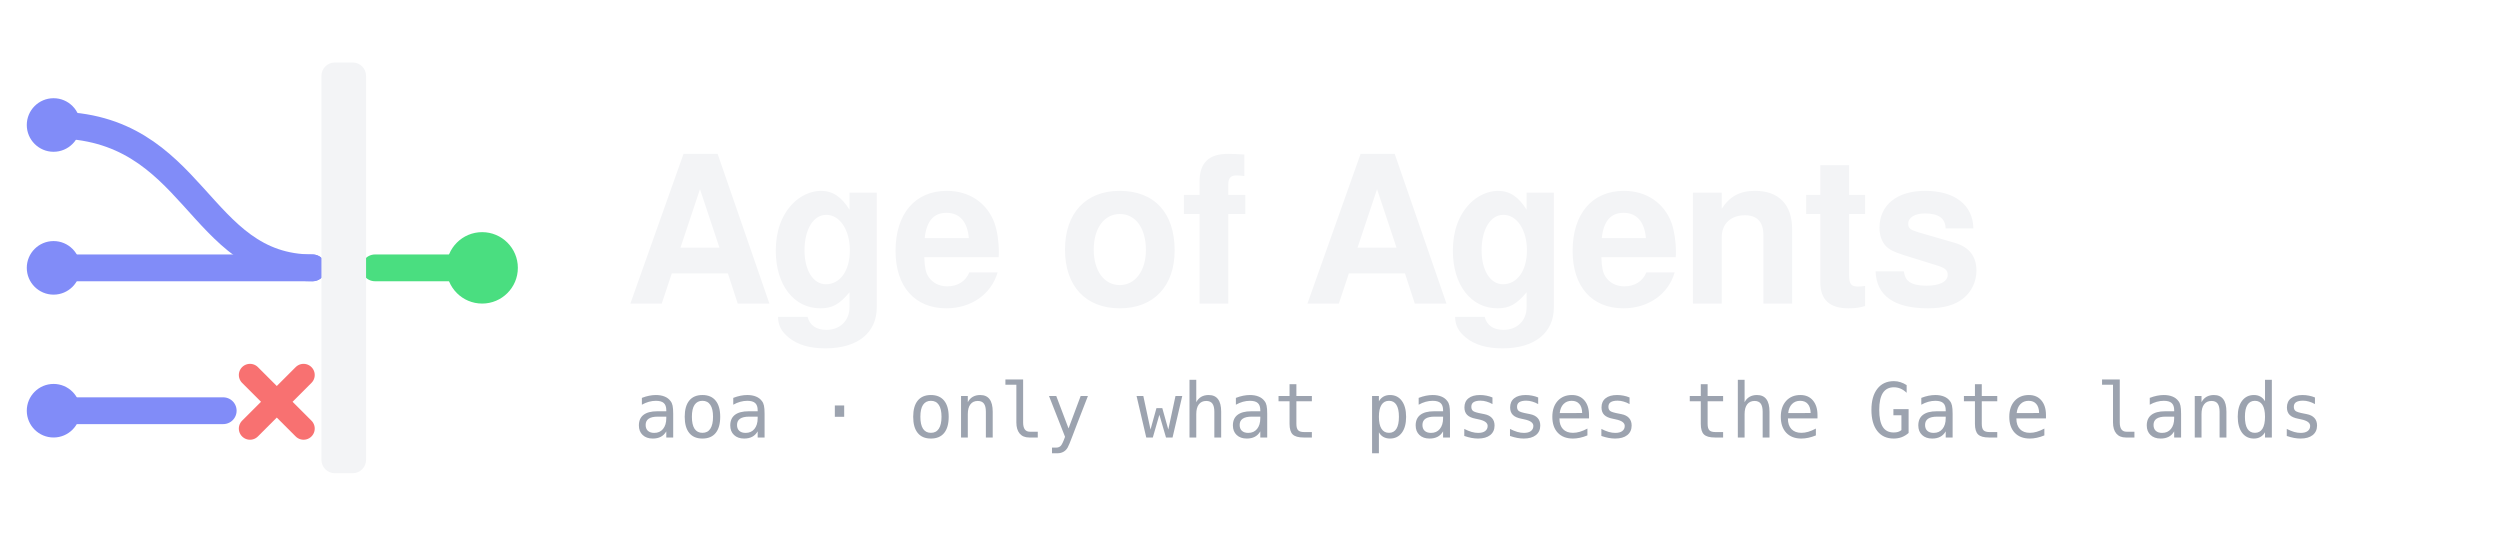
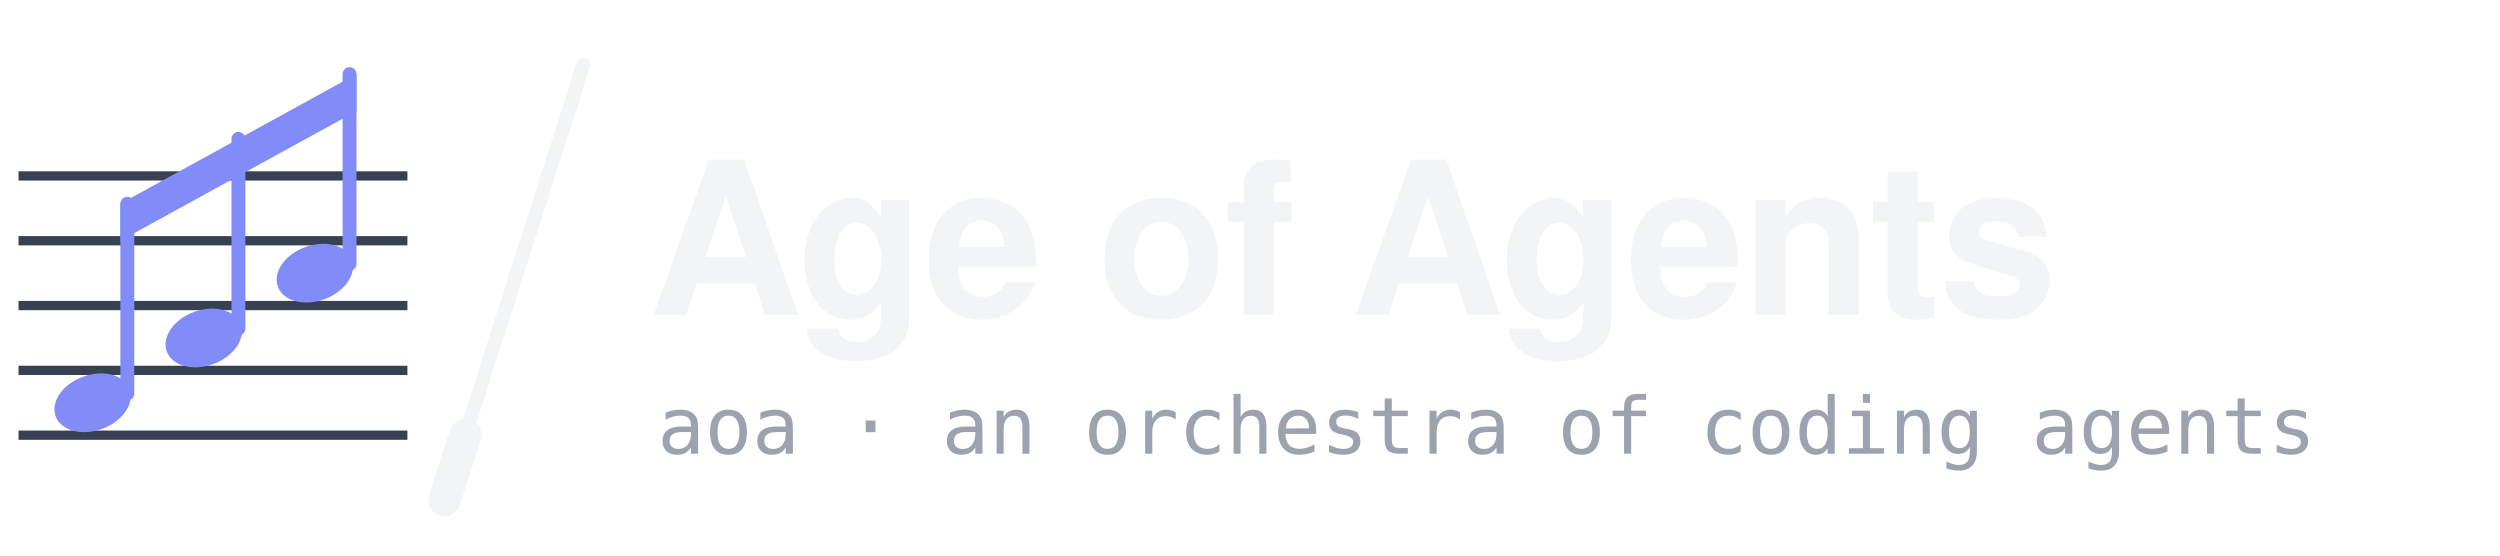
- <svg xmlns="http://www.w3.org/2000/svg" width="560" height="120" viewBox="0 0 560 120" role="img" aria-labelledby="t">
-   <g fill="none" stroke-linecap="round" stroke-width="6">
-     <path d="M12 28 C 44 28, 44 60, 70 60" stroke="#818cf8" />
-     <path d="M12 60 H70" stroke="#818cf8" />
-     <path d="M12 92 H50" stroke="#818cf8" />
-     <path d="M56 84 L68 96 M68 84 L56 96" stroke="#f87171" stroke-width="5" />
-     <path d="M84 60 H104" stroke="#4ade80" />
+ <svg xmlns="http://www.w3.org/2000/svg" width="540" height="120" viewBox="0 0 540 120" role="img" aria-labelledby="t">
+   <g stroke="#374151" stroke-width="2">
+     <path d="M4 38 H88 M4 52 H88 M4 66 H88 M4 80 H88 M4 94 H88" />
  </g>
  <g fill="#818cf8">
-     <circle cx="12" cy="28" r="6" />
-     <circle cx="12" cy="60" r="6" />
-     <circle cx="12" cy="92" r="6" />
+     <ellipse cx="20" cy="87" rx="8.5" ry="6" transform="rotate(-20 20 87)" />
+     <ellipse cx="44" cy="73" rx="8.5" ry="6" transform="rotate(-20 44 73)" />
+     <ellipse cx="68" cy="59" rx="8.5" ry="6" transform="rotate(-20 68 59)" />
  </g>
-   <rect x="72" y="14" width="10" height="92" rx="3" fill="#f3f4f6" />
-   <circle cx="108" cy="60" r="8" fill="#4ade80" />
+   <g stroke="#818cf8" stroke-width="3" stroke-linecap="round">
+     <path d="M27.5 85 V44 M51.5 71 V30 M75.5 57 V16" />
+   </g>
+   <path d="M26 44 L77 16 L77 24 L26 52 Z" fill="#818cf8" />
+   <g stroke="#f3f4f6" stroke-linecap="round">
+     <path d="M96 108 L126 14" stroke-width="3" />
+     <path d="M96 108 L100.5 94" stroke-width="7" />
+   </g>
  <text x="140" y="68" fill="#f3f4f6" font-family="-apple-system, BlinkMacSystemFont, 'Segoe UI', Helvetica, Arial, sans-serif" font-size="46" font-weight="700" letter-spacing="-0.5">Age of Agents</text>
-   <text x="142" y="98" fill="#9ca3af" font-family="ui-monospace, SFMono-Regular, Menlo, Consolas, monospace" font-size="17">aoa · only what passes the Gate lands</text>
+   <text x="142" y="98" fill="#9ca3af" font-family="ui-monospace, SFMono-Regular, Menlo, Consolas, monospace" font-size="17">aoa · an orchestra of coding agents</text>
</svg>
